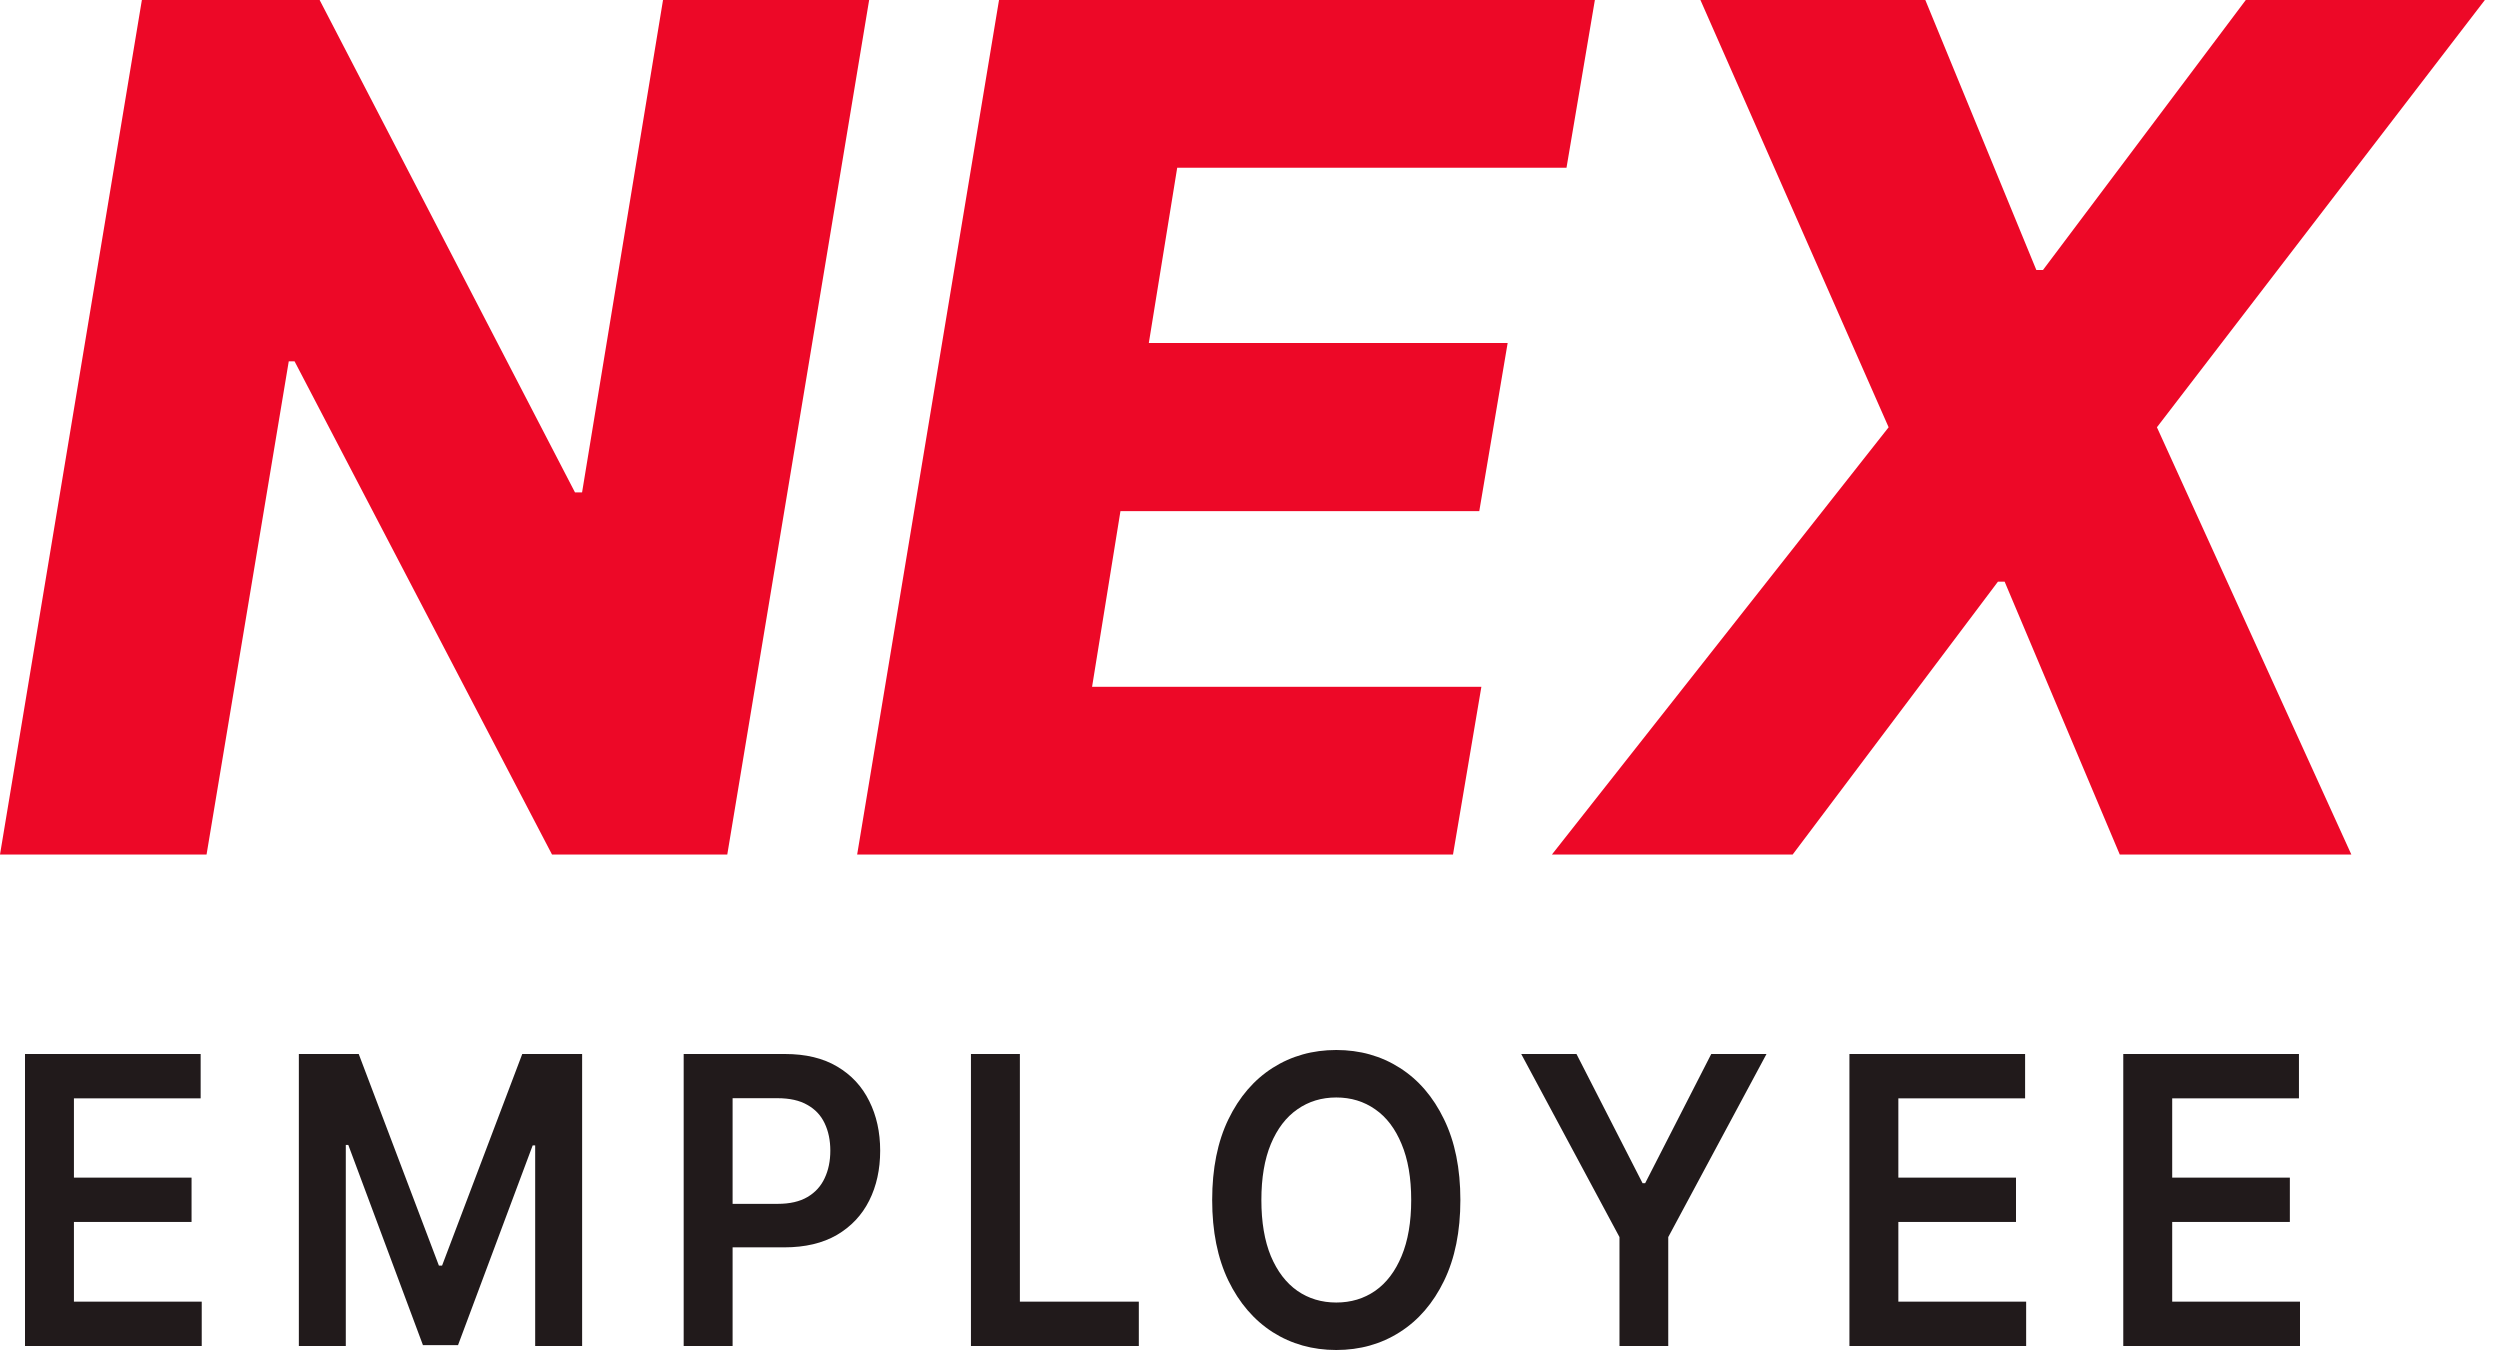
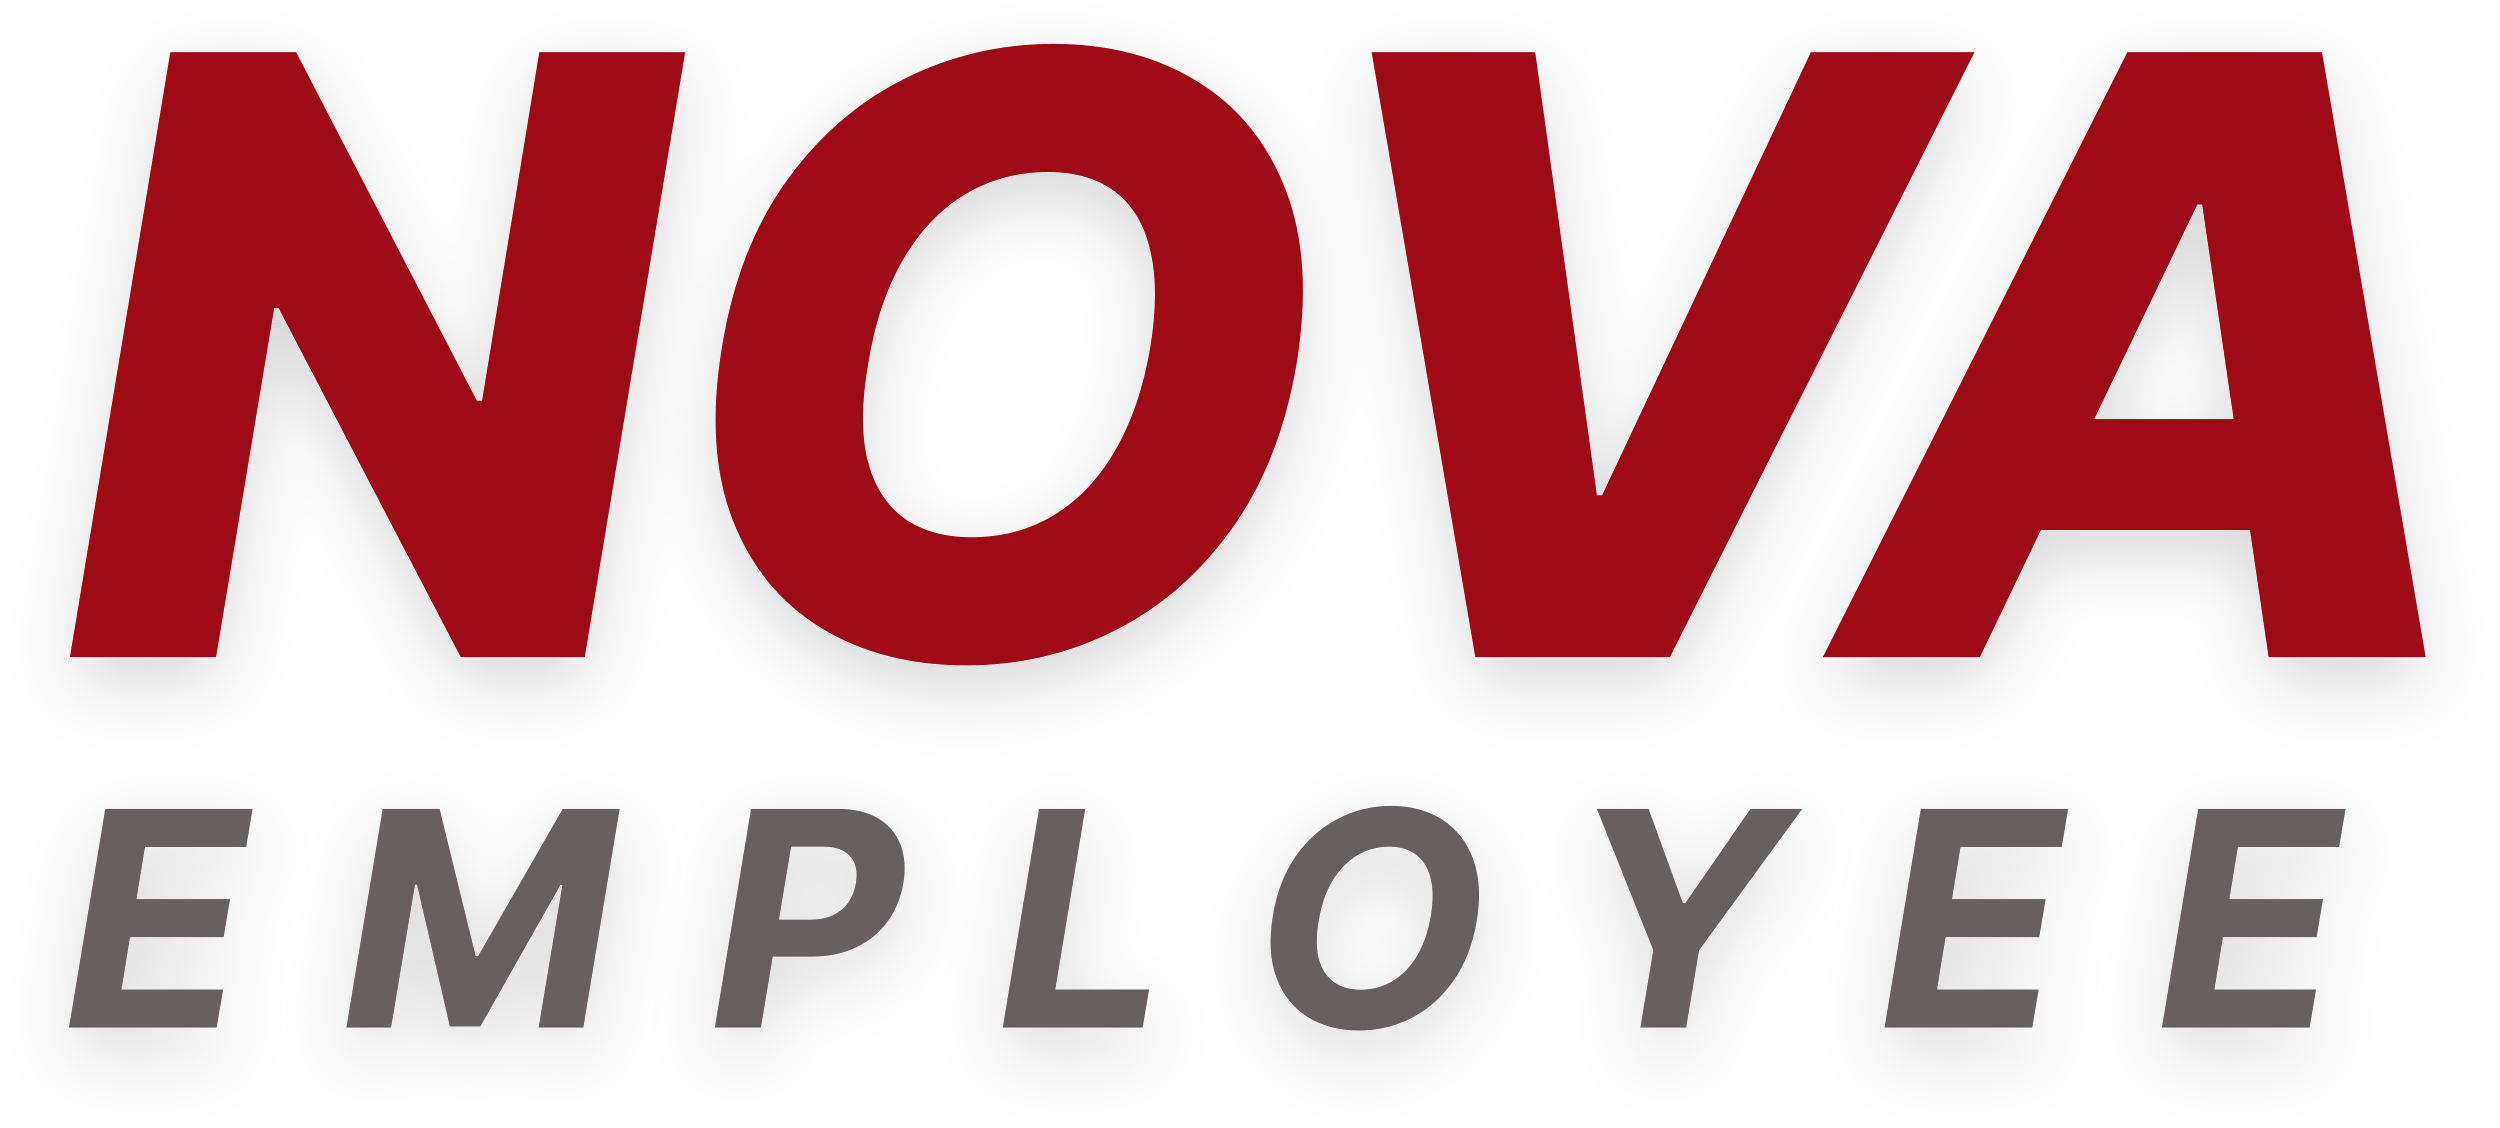
- <svg xmlns="http://www.w3.org/2000/svg" width="100" height="54" viewBox="0 0 100 54" fill="none">
-   <path d="M77.013 0L81.453 10.799H81.72L89.832 0H99.395L86.277 17.091L94.054 34.182H84.791L80.185 23.266H79.918L71.706 34.182H62.076L75.545 17.091L68.017 0H77.013Z" fill="#ED0827" />
-   <path d="M34.286 34.182L39.961 0H63.795L62.66 6.71H47.088L45.953 13.72H60.306L59.171 20.446H44.818L43.683 27.472H59.255L58.12 34.182H34.286Z" fill="#ED0827" />
-   <path d="M34.766 0L29.091 34.182H22.081L11.783 14.454H11.55L8.262 34.182H0L5.675 0H12.785L22.999 19.695H23.283L26.521 0H34.766Z" fill="#ED0827" />
-   <path d="M84.931 53.84V42.16H91.958V43.934H86.888V47.105H91.594V48.878H86.888V52.066H92V53.84H84.931Z" fill="#211A1B" />
-   <path d="M73.977 53.84V42.16H81.004V43.934H75.934V47.105H80.64V48.878H75.934V52.066H81.046V53.84H73.977Z" fill="#211A1B" />
-   <path d="M60.849 42.16H63.059L65.702 47.327H65.807L68.45 42.16H70.66L66.73 49.483V53.84H64.779V49.483L60.849 42.16Z" fill="#211A1B" />
-   <path d="M58.415 48C58.415 49.259 58.197 50.337 57.761 51.234C57.328 52.127 56.738 52.812 55.989 53.287C55.243 53.762 54.397 54 53.451 54C52.505 54 51.658 53.762 50.909 53.287C50.163 52.808 49.572 52.122 49.136 51.228C48.704 50.331 48.487 49.255 48.487 48C48.487 46.741 48.704 45.665 49.136 44.772C49.572 43.874 50.163 43.188 50.909 42.713C51.658 42.238 52.505 42 53.451 42C54.397 42 55.243 42.238 55.989 42.713C56.738 43.188 57.328 43.874 57.761 44.772C58.197 45.665 58.415 46.741 58.415 48ZM56.448 48C56.448 47.114 56.319 46.367 56.062 45.759C55.809 45.146 55.458 44.684 55.008 44.373C54.557 44.057 54.039 43.899 53.451 43.899C52.864 43.899 52.345 44.057 51.895 44.373C51.445 44.684 51.092 45.146 50.835 45.759C50.582 46.367 50.455 47.114 50.455 48C50.455 48.886 50.582 49.635 50.835 50.247C51.092 50.855 51.445 51.318 51.895 51.633C52.345 51.945 52.864 52.101 53.451 52.101C54.039 52.101 54.557 51.945 55.008 51.633C55.458 51.318 55.809 50.855 56.062 50.247C56.319 49.635 56.448 48.886 56.448 48Z" fill="#211A1B" />
-   <path d="M38.838 53.84V42.16H40.795V52.066H45.553V53.84H38.838Z" fill="#211A1B" />
-   <path d="M27.347 53.84V42.16H31.398C32.228 42.16 32.925 42.327 33.487 42.662C34.053 42.996 34.481 43.456 34.769 44.042C35.061 44.624 35.207 45.285 35.207 46.027C35.207 46.776 35.061 47.441 34.769 48.023C34.477 48.605 34.046 49.063 33.477 49.397C32.907 49.728 32.205 49.894 31.372 49.894H28.687V48.154H31.108C31.593 48.154 31.991 48.063 32.3 47.88C32.61 47.698 32.838 47.447 32.986 47.127C33.137 46.808 33.213 46.441 33.213 46.027C33.213 45.612 33.137 45.247 32.986 44.932C32.838 44.616 32.608 44.371 32.295 44.196C31.986 44.017 31.586 43.928 31.098 43.928H29.304V53.84H27.347Z" fill="#211A1B" />
-   <path d="M11.954 42.16H14.349L17.556 50.624H17.683L20.89 42.16H23.285V53.84H21.407V45.816H21.307L18.321 53.806H16.918L13.932 45.798H13.832V53.84H11.954V42.16Z" fill="#211A1B" />
-   <path d="M1 53.84V42.16H8.026V43.934H2.957V47.105H7.662V48.878H2.957V52.066H8.069V53.84H1Z" fill="#211A1B" />
+ <svg xmlns="http://www.w3.org/2000/svg" width="399" height="180" viewBox="0 0 399 180" fill="none">
+   <g filter="url(#filter0_d_34_26)">
+     <path d="M345.035 164L350.831 129.091H374.353L373.331 135.176H357.189L355.825 143.494H370.757L369.734 149.58H354.802L353.439 157.915H369.649L368.626 164H345.035Z" fill="#686060" />
+   </g>
+   <g filter="url(#filter1_d_34_26)">
+     <path d="M300.765 164L306.56 129.091H330.083L329.06 135.176H312.918L311.554 143.494H326.486L325.464 149.58H310.532L309.168 157.915H325.378L324.356 164H300.765Z" fill="#686060" />
+   </g>
+   <g filter="url(#filter2_d_34_26)">
+     <path d="M254.854 129.091H263.121L268.592 144.125H268.967L279.382 129.091H287.649L271.183 151.659L269.121 164H261.791L263.854 151.659L254.854 129.091Z" fill="#686060" />
+   </g>
+   <g filter="url(#filter3_d_34_26)">
+     <path d="M235.695 147.023C235.059 150.75 233.826 153.915 231.996 156.517C230.178 159.119 227.956 161.097 225.331 162.449C222.718 163.801 219.899 164.477 216.877 164.477C213.706 164.477 210.973 163.756 208.678 162.313C206.394 160.869 204.74 158.784 203.718 156.057C202.695 153.318 202.502 150.017 203.138 146.153C203.752 142.415 204.973 139.244 206.803 136.642C208.632 134.028 210.865 132.04 213.502 130.676C216.138 129.301 218.973 128.614 222.007 128.614C225.155 128.614 227.871 129.341 230.155 130.795C232.451 132.25 234.104 134.352 235.115 137.102C236.138 139.841 236.331 143.148 235.695 147.023ZM228.348 146.153C228.746 143.756 228.729 141.744 228.297 140.119C227.877 138.483 227.104 137.244 225.979 136.403C224.854 135.563 223.434 135.142 221.718 135.142C219.854 135.142 218.144 135.608 216.587 136.54C215.042 137.472 213.735 138.824 212.667 140.597C211.61 142.358 210.877 144.5 210.468 147.023C210.059 149.432 210.07 151.443 210.502 153.057C210.945 154.67 211.735 155.892 212.871 156.722C214.019 157.54 215.445 157.949 217.149 157.949C219.002 157.949 220.695 157.494 222.229 156.585C223.774 155.665 225.076 154.33 226.132 152.58C227.189 150.818 227.928 148.676 228.348 146.153Z" fill="#686060" />
+   </g>
+   <g filter="url(#filter4_d_34_26)">
+     <path d="M160.031 164L165.826 129.091H173.207L168.434 157.915H183.4L182.377 164H160.031Z" fill="#686060" />
+   </g>
+   <g filter="url(#filter5_d_34_26)">
+     <path d="M114.073 164L119.868 129.091H133.641C136.277 129.091 138.442 129.597 140.135 130.608C141.84 131.608 143.033 133 143.715 134.784C144.408 136.557 144.567 138.602 144.192 140.92C143.806 143.25 142.965 145.301 141.669 147.074C140.385 148.835 138.715 150.21 136.658 151.199C134.601 152.188 132.226 152.682 129.533 152.682H120.755L121.726 146.767H129.311C130.743 146.767 131.965 146.523 132.976 146.034C133.999 145.534 134.811 144.847 135.414 143.972C136.016 143.085 136.408 142.068 136.59 140.92C136.783 139.75 136.72 138.733 136.402 137.869C136.084 137.006 135.499 136.335 134.647 135.858C133.806 135.369 132.675 135.125 131.255 135.125H126.277L121.453 164H114.073Z" fill="#686060" />
+   </g>
+   <g filter="url(#filter6_d_34_26)">
+     <path d="M61.066 129.091H70.169L75.913 152.545H76.322L89.805 129.091H98.907L93.112 164H85.953L89.737 141.278H89.43L76.68 163.83H71.788L66.538 141.193H66.248L62.43 164H55.271L61.066 129.091Z" fill="#686060" />
+   </g>
+   <g filter="url(#filter7_d_34_26)">
+     <path d="M11 164L16.796 129.091H40.318L39.295 135.176H23.153L21.79 143.494H36.722L35.699 149.58H20.767L19.403 157.915H35.614L34.591 164H11Z" fill="#686060" />
+   </g>
+   <g filter="url(#filter8_d_34_26)">
+     <path d="M315.998 104.884H290.915L339.526 8.32H370.598L387.148 104.884H362.064L351.455 32.65H350.701L315.998 104.884ZM319.016 66.881H371.447L368.429 84.609H315.998L319.016 66.881Z" fill="#9E0A15" />
+     <path d="M245.025 8.32L254.879 79.046H255.681L289.016 8.32H315.137L266.526 104.884H235.454L218.904 8.32H245.025Z" fill="#9E0A15" />
+     <path d="M206.928 58.111C205.167 68.515 201.71 77.301 196.555 84.468C191.431 91.603 185.191 97.01 177.836 100.687C170.512 104.365 162.638 106.204 154.214 106.204C145.318 106.204 137.617 104.224 131.11 100.263C124.603 96.302 119.873 90.534 116.918 82.959C113.995 75.383 113.429 66.189 115.22 55.376C116.918 44.972 120.328 36.17 125.452 28.972C130.607 21.774 136.878 16.32 144.265 12.611C151.683 8.87 159.636 7 168.123 7C176.956 7 184.61 8.996 191.085 12.988C197.592 16.98 202.307 22.78 205.23 30.387C208.154 37.993 208.719 47.235 206.928 58.111ZM183.588 55.376C184.563 49.309 184.563 44.202 183.588 40.052C182.645 35.903 180.791 32.775 178.025 30.669C175.258 28.532 171.659 27.463 167.227 27.463C162.324 27.463 157.891 28.673 153.931 31.094C150.002 33.483 146.717 36.972 144.076 41.561C141.436 46.119 139.597 51.636 138.56 58.111C137.491 64.24 137.46 69.348 138.466 73.435C139.503 77.521 141.436 80.602 144.265 82.676C147.094 84.719 150.693 85.741 155.062 85.741C159.935 85.741 164.32 84.562 168.217 82.205C172.115 79.847 175.368 76.405 177.977 71.879C180.618 67.352 182.488 61.851 183.588 55.376Z" fill="#9E0A15" />
+     <path d="M109.362 8.32L93.331 104.884H73.528L44.436 49.152H43.776L34.487 104.884H11.148L27.179 8.32H47.265L76.121 63.958H76.922L86.07 8.32H109.362Z" fill="#9E0A15" />
+   </g>
+   <defs>
+     <filter id="filter0_d_34_26" x="334.035" y="122.091" width="51.318" height="56.909" filterUnits="userSpaceOnUse" color-interpolation-filters="sRGB">
+       <feFlood flood-opacity="0" result="BackgroundImageFix" />
+       <feColorMatrix in="SourceAlpha" type="matrix" values="0 0 0 0 0 0 0 0 0 0 0 0 0 0 0 0 0 0 127 0" result="hardAlpha" />
+       <feOffset dy="4" />
+       <feGaussianBlur stdDeviation="5.5" />
+       <feComposite in2="hardAlpha" operator="out" />
+       <feColorMatrix type="matrix" values="0 0 0 0 0 0 0 0 0 0 0 0 0 0 0 0 0 0 0.15 0" />
+       <feBlend mode="normal" in2="BackgroundImageFix" result="effect1_dropShadow_34_26" />
+       <feBlend mode="normal" in="SourceGraphic" in2="effect1_dropShadow_34_26" result="shape" />
+     </filter>
+     <filter id="filter1_d_34_26" x="289.765" y="122.091" width="51.318" height="56.909" filterUnits="userSpaceOnUse" color-interpolation-filters="sRGB">
+       <feFlood flood-opacity="0" result="BackgroundImageFix" />
+       <feColorMatrix in="SourceAlpha" type="matrix" values="0 0 0 0 0 0 0 0 0 0 0 0 0 0 0 0 0 0 127 0" result="hardAlpha" />
+       <feOffset dy="4" />
+       <feGaussianBlur stdDeviation="5.5" />
+       <feComposite in2="hardAlpha" operator="out" />
+       <feColorMatrix type="matrix" values="0 0 0 0 0 0 0 0 0 0 0 0 0 0 0 0 0 0 0.15 0" />
+       <feBlend mode="normal" in2="BackgroundImageFix" result="effect1_dropShadow_34_26" />
+       <feBlend mode="normal" in="SourceGraphic" in2="effect1_dropShadow_34_26" result="shape" />
+     </filter>
+     <filter id="filter2_d_34_26" x="243.854" y="122.091" width="54.795" height="56.909" filterUnits="userSpaceOnUse" color-interpolation-filters="sRGB">
+       <feFlood flood-opacity="0" result="BackgroundImageFix" />
+       <feColorMatrix in="SourceAlpha" type="matrix" values="0 0 0 0 0 0 0 0 0 0 0 0 0 0 0 0 0 0 127 0" result="hardAlpha" />
+       <feOffset dy="4" />
+       <feGaussianBlur stdDeviation="5.5" />
+       <feComposite in2="hardAlpha" operator="out" />
+       <feColorMatrix type="matrix" values="0 0 0 0 0 0 0 0 0 0 0 0 0 0 0 0 0 0 0.15 0" />
+       <feBlend mode="normal" in2="BackgroundImageFix" result="effect1_dropShadow_34_26" />
+       <feBlend mode="normal" in="SourceGraphic" in2="effect1_dropShadow_34_26" result="shape" />
+     </filter>
+     <filter id="filter3_d_34_26" x="191.772" y="121.614" width="55.289" height="57.864" filterUnits="userSpaceOnUse" color-interpolation-filters="sRGB">
+       <feFlood flood-opacity="0" result="BackgroundImageFix" />
+       <feColorMatrix in="SourceAlpha" type="matrix" values="0 0 0 0 0 0 0 0 0 0 0 0 0 0 0 0 0 0 127 0" result="hardAlpha" />
+       <feOffset dy="4" />
+       <feGaussianBlur stdDeviation="5.5" />
+       <feComposite in2="hardAlpha" operator="out" />
+       <feColorMatrix type="matrix" values="0 0 0 0 0 0 0 0 0 0 0 0 0 0 0 0 0 0 0.15 0" />
+       <feBlend mode="normal" in2="BackgroundImageFix" result="effect1_dropShadow_34_26" />
+       <feBlend mode="normal" in="SourceGraphic" in2="effect1_dropShadow_34_26" result="shape" />
+     </filter>
+     <filter id="filter4_d_34_26" x="149.031" y="122.091" width="45.369" height="56.909" filterUnits="userSpaceOnUse" color-interpolation-filters="sRGB">
+       <feFlood flood-opacity="0" result="BackgroundImageFix" />
+       <feColorMatrix in="SourceAlpha" type="matrix" values="0 0 0 0 0 0 0 0 0 0 0 0 0 0 0 0 0 0 127 0" result="hardAlpha" />
+       <feOffset dy="4" />
+       <feGaussianBlur stdDeviation="5.5" />
+       <feComposite in2="hardAlpha" operator="out" />
+       <feColorMatrix type="matrix" values="0 0 0 0 0 0 0 0 0 0 0 0 0 0 0 0 0 0 0.15 0" />
+       <feBlend mode="normal" in2="BackgroundImageFix" result="effect1_dropShadow_34_26" />
+       <feBlend mode="normal" in="SourceGraphic" in2="effect1_dropShadow_34_26" result="shape" />
+     </filter>
+     <filter id="filter5_d_34_26" x="103.073" y="122.091" width="52.317" height="56.909" filterUnits="userSpaceOnUse" color-interpolation-filters="sRGB">
+       <feFlood flood-opacity="0" result="BackgroundImageFix" />
+       <feColorMatrix in="SourceAlpha" type="matrix" values="0 0 0 0 0 0 0 0 0 0 0 0 0 0 0 0 0 0 127 0" result="hardAlpha" />
+       <feOffset dy="4" />
+       <feGaussianBlur stdDeviation="5.5" />
+       <feComposite in2="hardAlpha" operator="out" />
+       <feColorMatrix type="matrix" values="0 0 0 0 0 0 0 0 0 0 0 0 0 0 0 0 0 0 0.15 0" />
+       <feBlend mode="normal" in2="BackgroundImageFix" result="effect1_dropShadow_34_26" />
+       <feBlend mode="normal" in="SourceGraphic" in2="effect1_dropShadow_34_26" result="shape" />
+     </filter>
+     <filter id="filter6_d_34_26" x="44.271" y="122.091" width="65.636" height="56.909" filterUnits="userSpaceOnUse" color-interpolation-filters="sRGB">
+       <feFlood flood-opacity="0" result="BackgroundImageFix" />
+       <feColorMatrix in="SourceAlpha" type="matrix" values="0 0 0 0 0 0 0 0 0 0 0 0 0 0 0 0 0 0 127 0" result="hardAlpha" />
+       <feOffset dy="4" />
+       <feGaussianBlur stdDeviation="5.5" />
+       <feComposite in2="hardAlpha" operator="out" />
+       <feColorMatrix type="matrix" values="0 0 0 0 0 0 0 0 0 0 0 0 0 0 0 0 0 0 0.15 0" />
+       <feBlend mode="normal" in2="BackgroundImageFix" result="effect1_dropShadow_34_26" />
+       <feBlend mode="normal" in="SourceGraphic" in2="effect1_dropShadow_34_26" result="shape" />
+     </filter>
+     <filter id="filter7_d_34_26" x="0" y="122.091" width="51.318" height="56.909" filterUnits="userSpaceOnUse" color-interpolation-filters="sRGB">
+       <feFlood flood-opacity="0" result="BackgroundImageFix" />
+       <feColorMatrix in="SourceAlpha" type="matrix" values="0 0 0 0 0 0 0 0 0 0 0 0 0 0 0 0 0 0 127 0" result="hardAlpha" />
+       <feOffset dy="4" />
+       <feGaussianBlur stdDeviation="5.5" />
+       <feComposite in2="hardAlpha" operator="out" />
+       <feColorMatrix type="matrix" values="0 0 0 0 0 0 0 0 0 0 0 0 0 0 0 0 0 0 0.15 0" />
+       <feBlend mode="normal" in2="BackgroundImageFix" result="effect1_dropShadow_34_26" />
+       <feBlend mode="normal" in="SourceGraphic" in2="effect1_dropShadow_34_26" result="shape" />
+     </filter>
+     <filter id="filter8_d_34_26" x="0.148" y="0" width="398" height="121.204" filterUnits="userSpaceOnUse" color-interpolation-filters="sRGB">
+       <feFlood flood-opacity="0" result="BackgroundImageFix" />
+       <feColorMatrix in="SourceAlpha" type="matrix" values="0 0 0 0 0 0 0 0 0 0 0 0 0 0 0 0 0 0 127 0" result="hardAlpha" />
+       <feOffset dy="4" />
+       <feGaussianBlur stdDeviation="5.5" />
+       <feComposite in2="hardAlpha" operator="out" />
+       <feColorMatrix type="matrix" values="0 0 0 0 0 0 0 0 0 0 0 0 0 0 0 0 0 0 0.15 0" />
+       <feBlend mode="normal" in2="BackgroundImageFix" result="effect1_dropShadow_34_26" />
+       <feBlend mode="normal" in="SourceGraphic" in2="effect1_dropShadow_34_26" result="shape" />
+     </filter>
+   </defs>
</svg>
